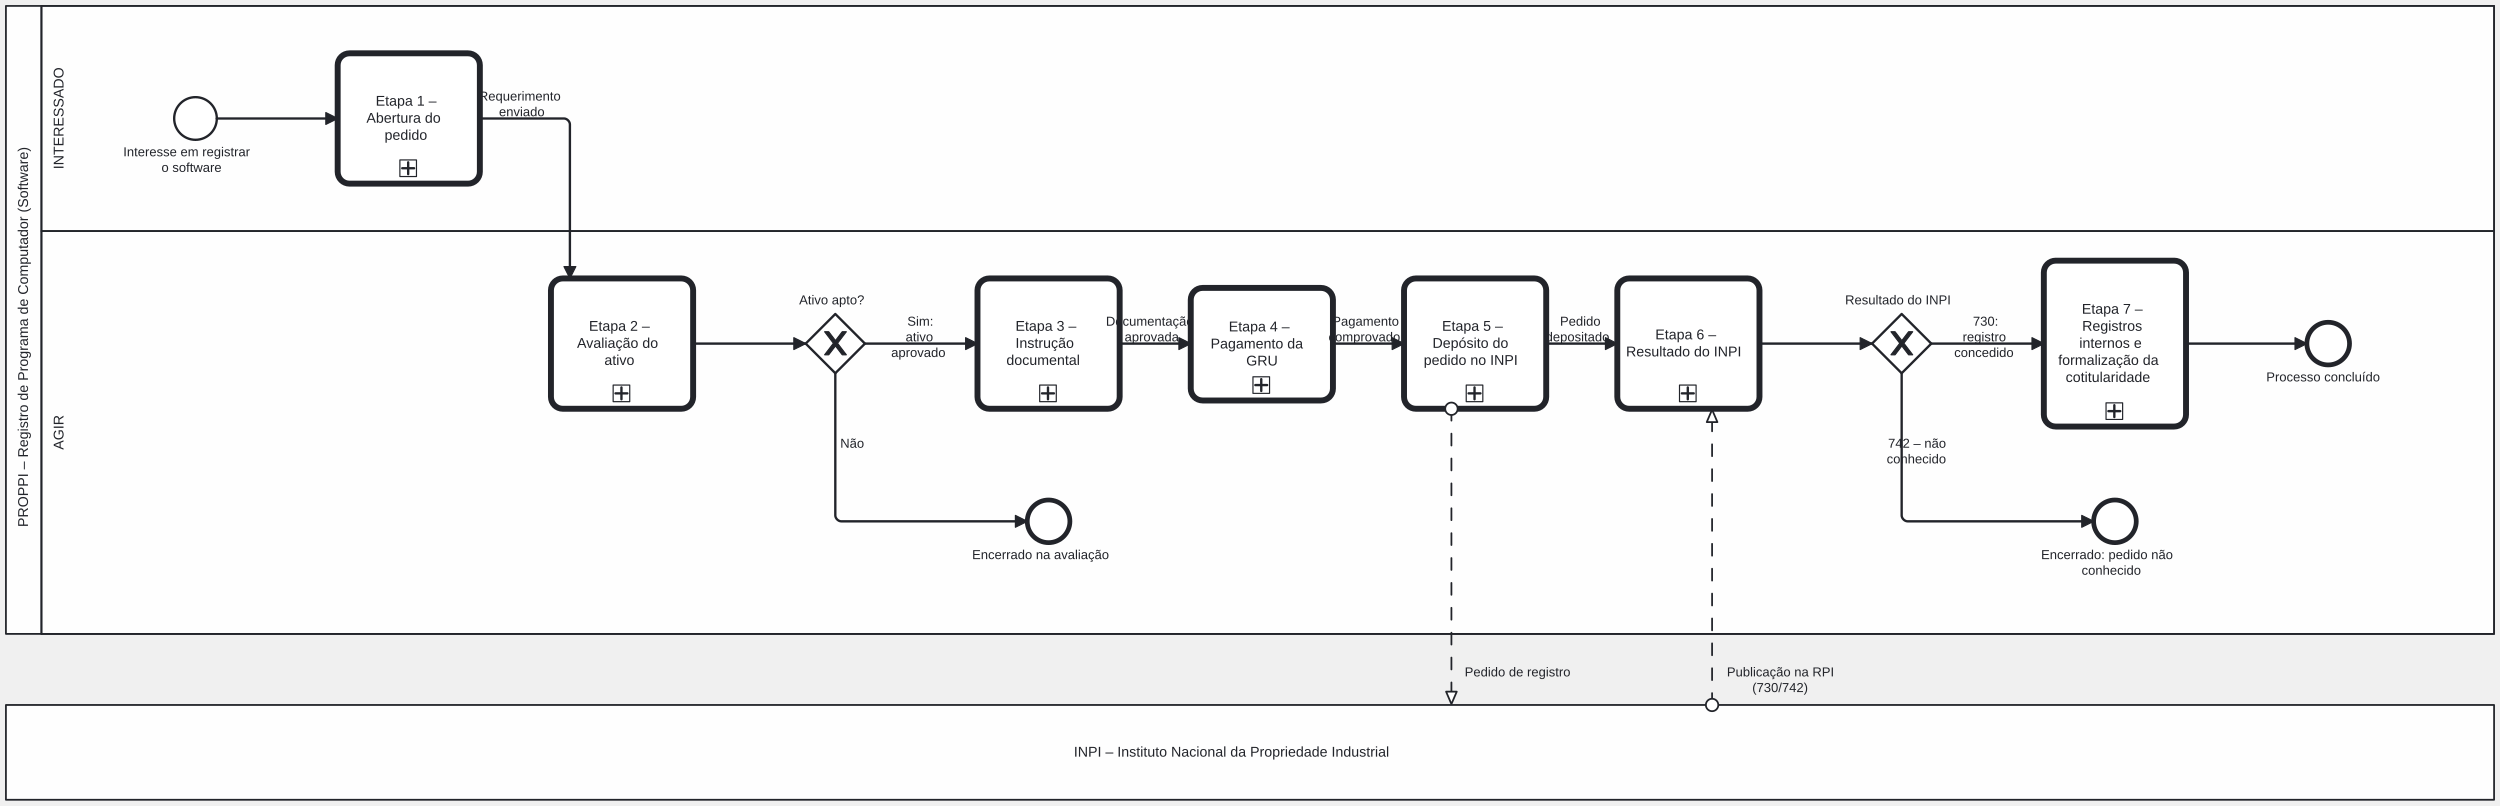
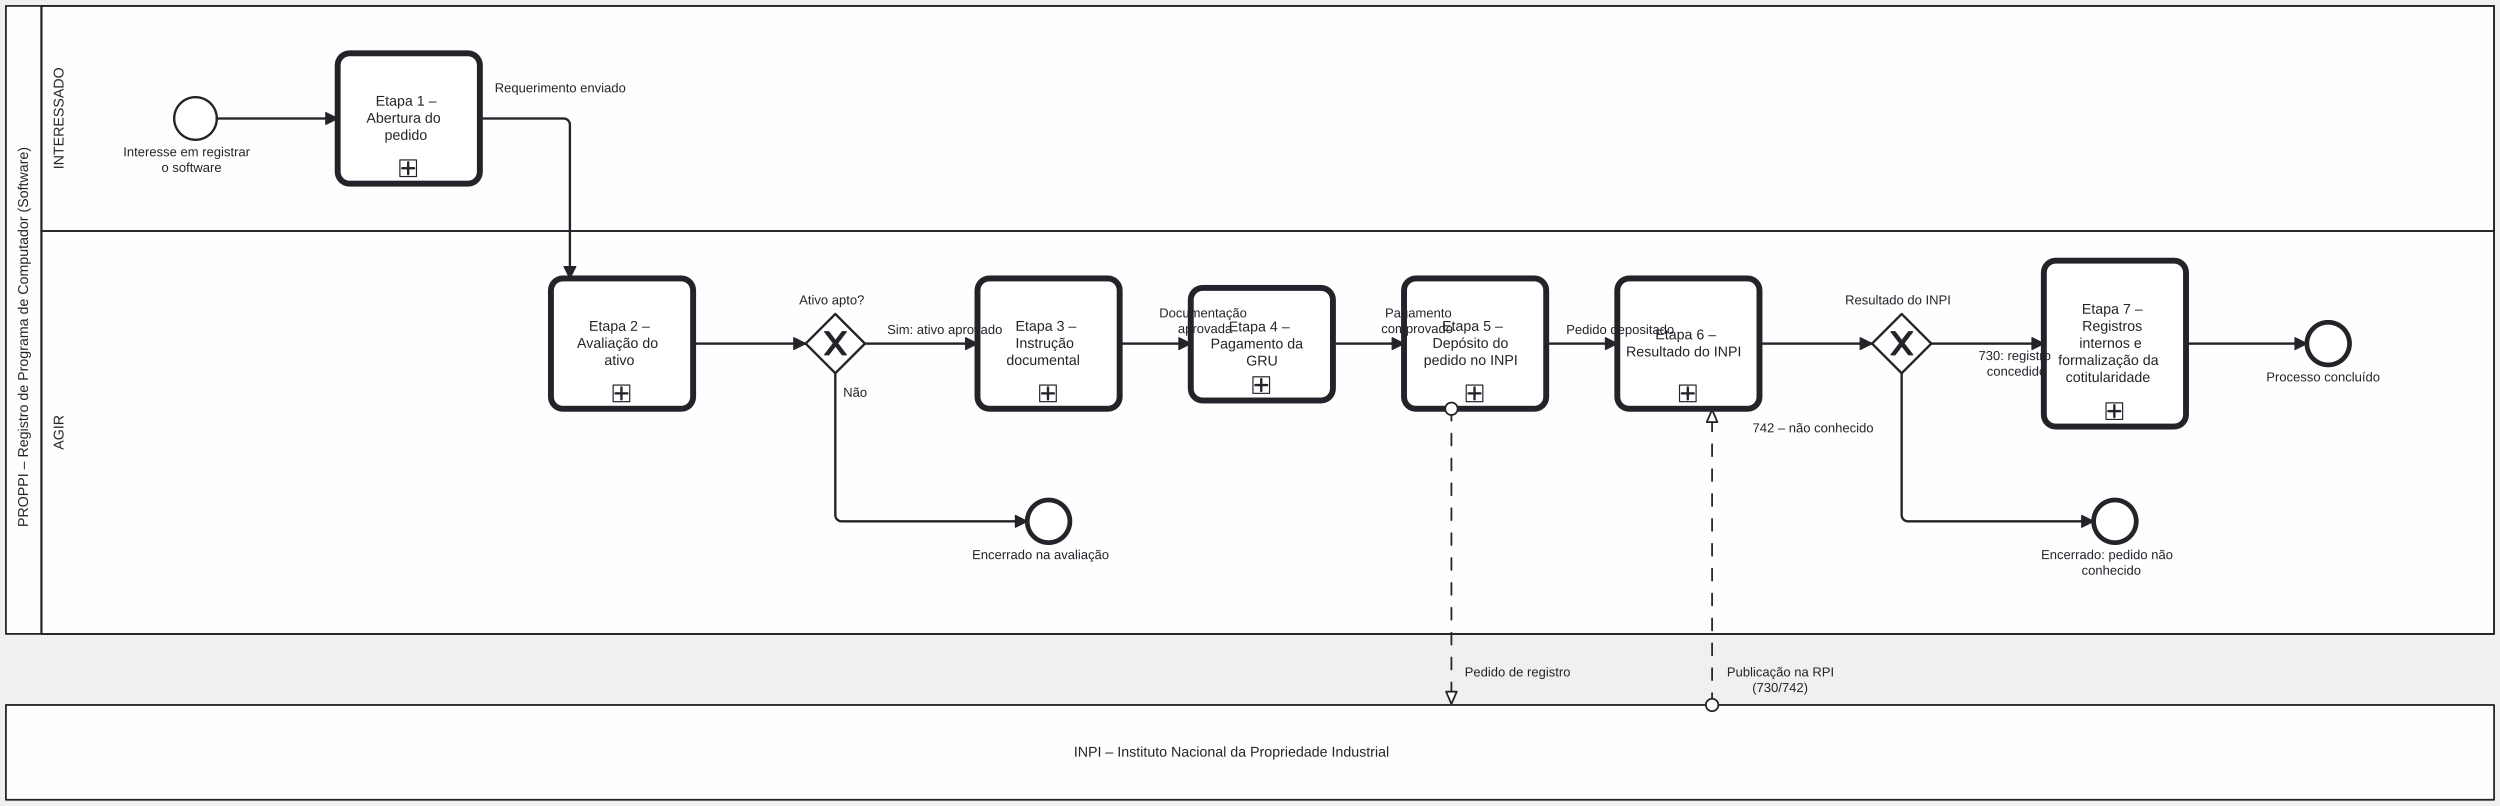
<svg xmlns="http://www.w3.org/2000/svg" width="2110" height="680" viewBox="-5 -5 2110 680" version="1.1">
  <g class="djs-group">
    <g class="djs-element djs-shape" data-element-id="Pool_PROPPI" transform="matrix(1 0 0 1 0 0)" style="display: block;">
      <g class="djs-visual">
        <rect x="0" y="0" width="2100" height="530" rx="0" ry="0" style="stroke-linecap: round; stroke-linejoin: round; stroke: rgb(34, 36, 42); stroke-width: 1.5px; fill: white; fill-opacity: 0.95;" />
        <path style="fill: none; stroke-linecap: round; stroke-linejoin: round; stroke: rgb(34, 36, 42); stroke-width: 1.5px;" d="M30,0L30,530" />
        <text lineHeight="1.2" class="djs-label" transform="matrix(-1.83697e-16 -1 1 -1.83697e-16 0 530)" style="font-family: Arial, sans-serif; font-size: 12px; font-weight: normal; fill: rgb(34, 36, 42);">
          <tspan x="90.168" y="18.6">PROPPI – Registro de Programa de Computador (Software)</tspan>
        </text>
      </g>
      <rect class="djs-hit djs-hit-all" x="0" y="0" width="2100" height="530" style="fill: none; stroke-opacity: 0; stroke: white; stroke-width: 15px;" />
    </g>
    <g class="djs-children">
      <g class="djs-group">
        <g class="djs-element djs-shape" data-element-id="L_AGIR" transform="matrix(1 0 0 1 30 190)" style="display: block;">
          <g class="djs-visual">
            <rect x="0" y="0" width="2070" height="340" rx="0" ry="0" style="stroke-linecap: round; stroke-linejoin: round; stroke: rgb(34, 36, 42); stroke-width: 1.5px; fill: white; fill-opacity: 0.25;" />
            <text lineHeight="1.2" class="djs-label" transform="matrix(-1.83697e-16 -1 1 -1.83697e-16 0 340)" style="font-family: Arial, sans-serif; font-size: 12px; font-weight: normal; fill: rgb(34, 36, 42);">
              <tspan x="155.413" y="18.6">AGIR</tspan>
            </text>
          </g>
          <rect class="djs-hit djs-hit-all" x="0" y="0" width="2070" height="340" style="fill: none; stroke-opacity: 0; stroke: white; stroke-width: 15px;" />
        </g>
      </g>
      <g class="djs-group">
        <g class="djs-element djs-shape" data-element-id="L_INT" transform="matrix(1 0 0 1 30 0)" style="display: block;">
          <g class="djs-visual">
            <rect x="0" y="0" width="2070" height="190" rx="0" ry="0" style="stroke-linecap: round; stroke-linejoin: round; stroke: rgb(34, 36, 42); stroke-width: 1.5px; fill: white; fill-opacity: 0.25;" />
            <text lineHeight="1.2" class="djs-label" transform="matrix(-1.83697e-16 -1 1 -1.83697e-16 0 190)" style="font-family: Arial, sans-serif; font-size: 12px; font-weight: normal; fill: rgb(34, 36, 42);">
              <tspan x="52.15" y="18.6">INTERESSADO</tspan>
            </text>
          </g>
          <rect class="djs-hit djs-hit-all" x="0" y="0" width="2070" height="190" style="fill: none; stroke-opacity: 0; stroke: white; stroke-width: 15px;" />
        </g>
      </g>
      <g class="djs-group">
        <g class="djs-element djs-shape" data-element-id="m_ini" transform="matrix(1 0 0 1 142 77)" style="display: block;">
          <g class="djs-visual">
            <circle cx="18" cy="18" r="18" style="stroke-linecap: round; stroke-linejoin: round; stroke: rgb(34, 36, 42); stroke-width: 2px; fill: white; fill-opacity: 0.95;" />
          </g>
          <rect class="djs-hit djs-hit-all" x="0" y="0" width="36" height="36" style="fill: none; stroke-opacity: 0; stroke: white; stroke-width: 15px;" />
        </g>
      </g>
      <g class="djs-group">
        <g class="djs-element djs-shape" data-element-id="m_ini_label" transform="matrix(1 0 0 1 95 117)" style="display: block;">
          <g class="djs-visual">
            <text lineHeight="1.2" class="djs-label" style="font-family: Arial, sans-serif; font-size: 11px; font-weight: normal; fill: rgb(34, 36, 42);">
              <tspan x="4.017" y="9.9">Interesse em registrar </tspan>
              <tspan x="36.267" y="23.1">o software</tspan>
            </text>
          </g>
          <rect class="djs-hit djs-hit-all" x="0" y="0" width="130" height="27" style="fill: none; stroke-opacity: 0; stroke: white; stroke-width: 15px;" />
        </g>
      </g>
      <g class="djs-group">
        <g class="djs-element djs-shape" data-element-id="m_e1" transform="matrix(1 0 0 1 280 40)" style="display: block;">
          <g class="djs-visual">
            <rect x="0" y="0" width="120" height="110" rx="10" ry="10" style="stroke-linecap: round; stroke-linejoin: round; stroke: rgb(34, 36, 42); stroke-width: 5px; fill: white; fill-opacity: 0.95;" />
            <text lineHeight="1.2" class="djs-label" style="font-family: Arial, sans-serif; font-size: 12px; font-weight: normal; fill: rgb(34, 36, 42);">
              <tspan x="32.062" y="44.2">Etapa 1 – </tspan>
              <tspan x="24.243" y="58.6">Abertura do </tspan>
              <tspan x="39.545" y="73">pedido</tspan>
            </text>
            <rect x="0" y="0" width="14" height="14" rx="0" ry="0" transform="matrix(1 0 0 1 52.5 90)" style="stroke-linecap: round; stroke-linejoin: round; stroke: rgb(34, 36, 42); stroke-width: 1px; fill: white;" />
            <path data-marker="sub-process" d="m52.5,90 m 7,2 l 0,10 m -5,-5 l 10,0" style="fill: white; stroke-linecap: round; stroke-linejoin: round; stroke: rgb(34, 36, 42); stroke-width: 2px;" />
          </g>
          <rect class="djs-hit djs-hit-all" x="0" y="0" width="120" height="110" style="fill: none; stroke-opacity: 0; stroke: white; stroke-width: 15px;" />
        </g>
      </g>
      <g class="djs-group">
        <g class="djs-element djs-shape" data-element-id="m_e2" transform="matrix(1 0 0 1 460 230)" style="display: block;">
          <g class="djs-visual">
            <rect x="0" y="0" width="120" height="110" rx="10" ry="10" style="stroke-linecap: round; stroke-linejoin: round; stroke: rgb(34, 36, 42); stroke-width: 5px; fill: white; fill-opacity: 0.95;" />
            <text lineHeight="1.2" class="djs-label" style="font-family: Arial, sans-serif; font-size: 12px; font-weight: normal; fill: rgb(34, 36, 42);">
              <tspan x="32.062" y="44.2">Etapa 2 – </tspan>
              <tspan x="21.976" y="58.6">Avaliação do </tspan>
              <tspan x="45.082" y="73">ativo</tspan>
            </text>
            <rect x="0" y="0" width="14" height="14" rx="0" ry="0" transform="matrix(1 0 0 1 52.5 90)" style="stroke-linecap: round; stroke-linejoin: round; stroke: rgb(34, 36, 42); stroke-width: 1px; fill: white;" />
            <path data-marker="sub-process" d="m52.5,90 m 7,2 l 0,10 m -5,-5 l 10,0" style="fill: white; stroke-linecap: round; stroke-linejoin: round; stroke: rgb(34, 36, 42); stroke-width: 2px;" />
          </g>
          <rect class="djs-hit djs-hit-all" x="0" y="0" width="120" height="110" style="fill: none; stroke-opacity: 0; stroke: white; stroke-width: 15px;" />
        </g>
      </g>
      <g class="djs-group">
        <g class="djs-element djs-shape" data-element-id="m_e3" transform="matrix(1 0 0 1 820 230)" style="display: block;">
          <g class="djs-visual">
            <rect x="0" y="0" width="120" height="110" rx="10" ry="10" style="stroke-linecap: round; stroke-linejoin: round; stroke: rgb(34, 36, 42); stroke-width: 5px; fill: white; fill-opacity: 0.95;" />
            <text lineHeight="1.2" class="djs-label" style="font-family: Arial, sans-serif; font-size: 12px; font-weight: normal; fill: rgb(34, 36, 42);">
              <tspan x="32.062" y="44.2">Etapa 3 – </tspan>
              <tspan x="32.033" y="58.6">Instrução </tspan>
              <tspan x="24.384" y="73">documental</tspan>
            </text>
            <rect x="0" y="0" width="14" height="14" rx="0" ry="0" transform="matrix(1 0 0 1 52.5 90)" style="stroke-linecap: round; stroke-linejoin: round; stroke: rgb(34, 36, 42); stroke-width: 1px; fill: white;" />
            <path data-marker="sub-process" d="m52.5,90 m 7,2 l 0,10 m -5,-5 l 10,0" style="fill: white; stroke-linecap: round; stroke-linejoin: round; stroke: rgb(34, 36, 42); stroke-width: 2px;" />
          </g>
          <rect class="djs-hit djs-hit-all" x="0" y="0" width="120" height="110" style="fill: none; stroke-opacity: 0; stroke: white; stroke-width: 15px;" />
        </g>
      </g>
      <g class="djs-group">
        <g class="djs-element djs-shape" data-element-id="m_e4" transform="matrix(1 0 0 1 1000 238)" style="display: block;">
          <g class="djs-visual">
            <rect x="0" y="0" width="120" height="95" rx="10" ry="10" style="stroke-linecap: round; stroke-linejoin: round; stroke: rgb(34, 36, 42); stroke-width: 5px; fill: white; fill-opacity: 0.95;" />
            <text lineHeight="1.2" class="djs-label" style="font-family: Arial, sans-serif; font-size: 12px; font-weight: normal; fill: rgb(34, 36, 42);">
              <tspan x="32.062" y="36.7">Etapa 4 – </tspan>
              <tspan x="16.734" y="51.1">Pagamento da </tspan>
              <tspan x="46.79" y="65.5">GRU</tspan>
            </text>
            <rect x="0" y="0" width="14" height="14" rx="0" ry="0" transform="matrix(1 0 0 1 52.5 75)" style="stroke-linecap: round; stroke-linejoin: round; stroke: rgb(34, 36, 42); stroke-width: 1px; fill: white;" />
            <path data-marker="sub-process" d="m52.5,75 m 7,2 l 0,10 m -5,-5 l 10,0" style="fill: white; stroke-linecap: round; stroke-linejoin: round; stroke: rgb(34, 36, 42); stroke-width: 2px;" />
          </g>
          <rect class="djs-hit djs-hit-all" x="0" y="0" width="120" height="95" style="fill: none; stroke-opacity: 0; stroke: white; stroke-width: 15px;" />
        </g>
      </g>
      <g class="djs-group">
        <g class="djs-element djs-shape" data-element-id="m_e5" transform="matrix(1 0 0 1 1180 230)" style="display: block;">
          <g class="djs-visual">
            <rect x="0" y="0" width="120" height="110" rx="10" ry="10" style="stroke-linecap: round; stroke-linejoin: round; stroke: rgb(34, 36, 42); stroke-width: 5px; fill: white; fill-opacity: 0.95;" />
            <text lineHeight="1.2" class="djs-label" style="font-family: Arial, sans-serif; font-size: 12px; font-weight: normal; fill: rgb(34, 36, 42);">
              <tspan x="32.062" y="44.2">Etapa 5 – </tspan>
              <tspan x="24.006" y="58.6">Depósito do </tspan>
              <tspan x="16.611" y="73">pedido no INPI</tspan>
            </text>
            <rect x="0" y="0" width="14" height="14" rx="0" ry="0" transform="matrix(1 0 0 1 52.5 90)" style="stroke-linecap: round; stroke-linejoin: round; stroke: rgb(34, 36, 42); stroke-width: 1px; fill: white;" />
            <path data-marker="sub-process" d="m52.5,90 m 7,2 l 0,10 m -5,-5 l 10,0" style="fill: white; stroke-linecap: round; stroke-linejoin: round; stroke: rgb(34, 36, 42); stroke-width: 2px;" />
          </g>
          <rect class="djs-hit djs-hit-all" x="0" y="0" width="120" height="110" style="fill: none; stroke-opacity: 0; stroke: white; stroke-width: 15px;" />
        </g>
      </g>
      <g class="djs-group">
        <g class="djs-element djs-shape" data-element-id="m_e6" transform="matrix(1 0 0 1 1360 230)" style="display: block;">
          <g class="djs-visual">
            <rect x="0" y="0" width="120" height="110" rx="10" ry="10" style="stroke-linecap: round; stroke-linejoin: round; stroke: rgb(34, 36, 42); stroke-width: 5px; fill: white; fill-opacity: 0.95;" />
            <text lineHeight="1.2" class="djs-label" style="font-family: Arial, sans-serif; font-size: 12px; font-weight: normal; fill: rgb(34, 36, 42);">
              <tspan x="32.062" y="51.4">Etapa 6 – </tspan>
              <tspan x="7.365" y="65.8">Resultado do INPI</tspan>
            </text>
            <rect x="0" y="0" width="14" height="14" rx="0" ry="0" transform="matrix(1 0 0 1 52.5 90)" style="stroke-linecap: round; stroke-linejoin: round; stroke: rgb(34, 36, 42); stroke-width: 1px; fill: white;" />
            <path data-marker="sub-process" d="m52.5,90 m 7,2 l 0,10 m -5,-5 l 10,0" style="fill: white; stroke-linecap: round; stroke-linejoin: round; stroke: rgb(34, 36, 42); stroke-width: 2px;" />
          </g>
          <rect class="djs-hit djs-hit-all" x="0" y="0" width="120" height="110" style="fill: none; stroke-opacity: 0; stroke: white; stroke-width: 15px;" />
        </g>
      </g>
      <g class="djs-group">
        <g class="djs-element djs-shape" data-element-id="m_e7" transform="matrix(1 0 0 1 1720 215)" style="display: block;">
          <g class="djs-visual">
            <rect x="0" y="0" width="120" height="140" rx="10" ry="10" style="stroke-linecap: round; stroke-linejoin: round; stroke: rgb(34, 36, 42); stroke-width: 5px; fill: white; fill-opacity: 0.95;" />
            <text lineHeight="1.2" class="djs-label" style="font-family: Arial, sans-serif; font-size: 12px; font-weight: normal; fill: rgb(34, 36, 42);">
              <tspan x="32.062" y="44.8">Etapa 7 – </tspan>
              <tspan x="32.323" y="59.2">Registros </tspan>
              <tspan x="29.927" y="73.6">internos e </tspan>
              <tspan x="12.135" y="88">formalização da </tspan>
              <tspan x="18.393" y="102.4">cotitularidade</tspan>
            </text>
            <rect x="0" y="0" width="14" height="14" rx="0" ry="0" transform="matrix(1 0 0 1 52.5 120)" style="stroke-linecap: round; stroke-linejoin: round; stroke: rgb(34, 36, 42); stroke-width: 1px; fill: white;" />
            <path data-marker="sub-process" d="m52.5,120 m 7,2 l 0,10 m -5,-5 l 10,0" style="fill: white; stroke-linecap: round; stroke-linejoin: round; stroke: rgb(34, 36, 42); stroke-width: 2px;" />
          </g>
          <rect class="djs-hit djs-hit-all" x="0" y="0" width="120" height="140" style="fill: none; stroke-opacity: 0; stroke: white; stroke-width: 15px;" />
        </g>
      </g>
      <g class="djs-group">
        <g class="djs-element djs-shape" data-element-id="m_gw_apto" transform="matrix(1 0 0 1 675 260)" style="display: block;">
          <g class="djs-visual">
            <polygon points="25,0 50,25 25,50 0,25" style="stroke-linecap: round; stroke-linejoin: round; stroke: rgb(34, 36, 42); stroke-width: 2px; fill: white; fill-opacity: 0.95;" />
            <path d="m 16,15 7.429,9.714 -7.429,9.714 3.429,0 5.714,-7.464 5.714,7.464 3.429,0 -7.429,-9.714 7.429,-9.714 -3.429,0 -5.714,7.464 -5.714,-7.464 -3.429,0 z" style="fill: rgb(34, 36, 42); stroke-linecap: round; stroke-linejoin: round; stroke: rgb(34, 36, 42); stroke-width: 1px;" />
          </g>
          <rect class="djs-hit djs-hit-all" x="0" y="0" width="50" height="50" style="fill: none; stroke-opacity: 0; stroke: white; stroke-width: 15px;" />
        </g>
      </g>
      <g class="djs-group">
        <g class="djs-element djs-shape" data-element-id="m_gw_apto_label" transform="matrix(1 0 0 1 657 242)" style="display: block;">
          <g class="djs-visual">
            <text lineHeight="1.2" class="djs-label" style="font-family: Arial, sans-serif; font-size: 11px; font-weight: normal; fill: rgb(34, 36, 42);">
              <tspan x="12.479" y="9.9">Ativo apto?</tspan>
            </text>
          </g>
          <rect class="djs-hit djs-hit-all" x="0" y="0" width="87" height="14" style="fill: none; stroke-opacity: 0; stroke: white; stroke-width: 15px;" />
        </g>
      </g>
      <g class="djs-group">
        <g class="djs-element djs-shape" data-element-id="m_fim_aval" transform="matrix(1 0 0 1 862 417)" style="display: block;">
          <g class="djs-visual">
            <circle cx="18" cy="18" r="18" style="stroke-linecap: round; stroke-linejoin: round; stroke: rgb(34, 36, 42); stroke-width: 4px; fill: white; fill-opacity: 0.95;" />
          </g>
          <rect class="djs-hit djs-hit-all" x="0" y="0" width="36" height="36" style="fill: none; stroke-opacity: 0; stroke: white; stroke-width: 15px;" />
        </g>
      </g>
      <g class="djs-group">
        <g class="djs-element djs-shape" data-element-id="m_fim_aval_label" transform="matrix(1 0 0 1 815 457)" style="display: block;">
          <g class="djs-visual">
            <text lineHeight="1.2" class="djs-label" style="font-family: Arial, sans-serif; font-size: 11px; font-weight: normal; fill: rgb(34, 36, 42);">
              <tspan x="0.445" y="9.9">Encerrado na avaliação</tspan>
            </text>
          </g>
          <rect class="djs-hit djs-hit-all" x="0" y="0" width="130" height="14" style="fill: none; stroke-opacity: 0; stroke: white; stroke-width: 15px;" />
        </g>
      </g>
      <g class="djs-group">
        <g class="djs-element djs-shape" data-element-id="m_gw_inpi" transform="matrix(1 0 0 1 1575 260)" style="display: block;">
          <g class="djs-visual">
            <polygon points="25,0 50,25 25,50 0,25" style="stroke-linecap: round; stroke-linejoin: round; stroke: rgb(34, 36, 42); stroke-width: 2px; fill: white; fill-opacity: 0.95;" />
            <path d="m 16,15 7.429,9.714 -7.429,9.714 3.429,0 5.714,-7.464 5.714,7.464 3.429,0 -7.429,-9.714 7.429,-9.714 -3.429,0 -5.714,7.464 -5.714,-7.464 -3.429,0 z" style="fill: rgb(34, 36, 42); stroke-linecap: round; stroke-linejoin: round; stroke: rgb(34, 36, 42); stroke-width: 1px;" />
          </g>
          <rect class="djs-hit djs-hit-all" x="0" y="0" width="50" height="50" style="fill: none; stroke-opacity: 0; stroke: white; stroke-width: 15px;" />
        </g>
      </g>
      <g class="djs-group">
        <g class="djs-element djs-shape" data-element-id="m_gw_inpi_label" transform="matrix(1 0 0 1 1536 242)" style="display: block;">
          <g class="djs-visual">
            <text lineHeight="1.2" class="djs-label" style="font-family: Arial, sans-serif; font-size: 11px; font-weight: normal; fill: rgb(34, 36, 42);">
              <tspan x="16.251" y="9.9">Resultado do INPI</tspan>
            </text>
          </g>
          <rect class="djs-hit djs-hit-all" x="0" y="0" width="129" height="14" style="fill: none; stroke-opacity: 0; stroke: white; stroke-width: 15px;" />
        </g>
      </g>
      <g class="djs-group">
        <g class="djs-element djs-shape" data-element-id="m_fim_742" transform="matrix(1 0 0 1 1762 417)" style="display: block;">
          <g class="djs-visual">
            <circle cx="18" cy="18" r="18" style="stroke-linecap: round; stroke-linejoin: round; stroke: rgb(34, 36, 42); stroke-width: 4px; fill: white; fill-opacity: 0.95;" />
          </g>
          <rect class="djs-hit djs-hit-all" x="0" y="0" width="36" height="36" style="fill: none; stroke-opacity: 0; stroke: white; stroke-width: 15px;" />
        </g>
      </g>
      <g class="djs-group">
        <g class="djs-element djs-shape" data-element-id="m_fim_742_label" transform="matrix(1 0 0 1 1715 457)" style="display: block;">
          <g class="djs-visual">
            <text lineHeight="1.2" class="djs-label" style="font-family: Arial, sans-serif; font-size: 11px; font-weight: normal; fill: rgb(34, 36, 42);">
              <tspan x="2.658" y="9.9">Encerrado: pedido não</tspan>
              <tspan x="36.847" y="23.1">conhecido</tspan>
            </text>
          </g>
          <rect class="djs-hit djs-hit-all" x="0" y="0" width="130" height="27" style="fill: none; stroke-opacity: 0; stroke: white; stroke-width: 15px;" />
        </g>
      </g>
      <g class="djs-group">
        <g class="djs-element djs-shape" data-element-id="m_fim" transform="matrix(1 0 0 1 1942 267)" style="display: block;">
          <g class="djs-visual">
            <circle cx="18" cy="18" r="18" style="stroke-linecap: round; stroke-linejoin: round; stroke: rgb(34, 36, 42); stroke-width: 4px; fill: white; fill-opacity: 0.95;" />
          </g>
          <rect class="djs-hit djs-hit-all" x="0" y="0" width="36" height="36" style="fill: none; stroke-opacity: 0; stroke: white; stroke-width: 15px;" />
        </g>
      </g>
      <g class="djs-group">
        <g class="djs-element djs-shape" data-element-id="m_fim_label" transform="matrix(1 0 0 1 1895 307)" style="display: block;">
          <g class="djs-visual">
            <text lineHeight="1.2" class="djs-label" style="font-family: Arial, sans-serif; font-size: 11px; font-weight: normal; fill: rgb(34, 36, 42);">
              <tspan x="12.726" y="9.9">Processo concluído</tspan>
            </text>
          </g>
          <rect class="djs-hit djs-hit-all" x="0" y="0" width="130" height="14" style="fill: none; stroke-opacity: 0; stroke: white; stroke-width: 15px;" />
        </g>
      </g>
      <g class="djs-group">
        <g class="djs-element djs-connection" data-element-id="Macro_Registro_Software_f1" style="display: block;">
          <g class="djs-visual">
            <defs>
              <marker id="marker-1" viewBox="0 0 20 20" refX="11" refY="10" markerWidth="10" markerHeight="10" orient="auto">
                <path d="M 1 5 L 11 10 L 1 15 Z" style="stroke-linecap: round; stroke-linejoin: round; stroke: rgb(34, 36, 42); stroke-width: 1px; fill: rgb(34, 36, 42);" />
              </marker>
            </defs>
            <path data-corner-radius="5" style="fill: none; stroke-linecap: round; stroke-linejoin: round; stroke: rgb(34, 36, 42); stroke-width: 2px; marker-end: url('#marker-1');" d="M178,95L280,95" />
          </g>
          <path d="M178,95L280,95" class="djs-hit djs-hit-stroke" style="fill: none; stroke-opacity: 0; stroke: white; stroke-width: 15px;" />
        </g>
      </g>
      <g class="djs-group">
        <g class="djs-element djs-connection" data-element-id="Macro_Registro_Software_f2" style="display: block;">
          <g class="djs-visual">
            <defs>
              <marker id="marker-2" viewBox="0 0 20 20" refX="11" refY="10" markerWidth="10" markerHeight="10" orient="auto">
                <path d="M 1 5 L 11 10 L 1 15 Z" style="stroke-linecap: round; stroke-linejoin: round; stroke: rgb(34, 36, 42); stroke-width: 1px; fill: rgb(34, 36, 42);" />
              </marker>
            </defs>
            <path data-corner-radius="5" style="fill: none; stroke-linecap: round; stroke-linejoin: round; stroke: rgb(34, 36, 42); stroke-width: 2px; marker-end: url('#marker-2');" d="M400,95L471,95C473.5,95,476,97.5,476,100L476,230" />
          </g>
          <path d="M400,95L476,95L476,230" class="djs-hit djs-hit-stroke" style="fill: none; stroke-opacity: 0; stroke: white; stroke-width: 15px;" />
        </g>
      </g>
      <g class="djs-group">
-         <g class="djs-element djs-shape" data-element-id="Macro_Registro_Software_f2_label" transform="matrix(1 0 0 1 399 70)" style="display: block;">
-           <g class="djs-visual">
-             <text lineHeight="1.2" class="djs-label" style="font-family: Arial, sans-serif; font-size: 11px; font-weight: normal; fill: rgb(34, 36, 42);">
-               <tspan x="0.143" y="9.9">Requerimento</tspan>
-               <tspan x="17.121" y="23.1">enviado</tspan>
-             </text>
-           </g>
-           <rect class="djs-hit djs-hit-all" x="0" y="0" width="78" height="27" style="fill: none; stroke-opacity: 0; stroke: white; stroke-width: 15px;" />
+         <g class="djs-element djs-shape" data-element-id="Macro_Registro_Software_f2_label" transform="matrix(1 0 0 1 410 63)" style="display: block;">
+           <g class="djs-visual">
+             <text lineHeight="1.2" class="djs-label" style="font-family: Arial, sans-serif; font-size: 11px; font-weight: normal; fill: rgb(34, 36, 42);">
+               <tspan x="2.515" y="9.9">Requerimento enviado</tspan>
+             </text>
+           </g>
+           <rect class="djs-hit djs-hit-all" x="0" y="0" width="130" height="14" style="fill: none; stroke-opacity: 0; stroke: white; stroke-width: 15px;" />
        </g>
      </g>
      <g class="djs-group">
        <g class="djs-element djs-connection" data-element-id="Macro_Registro_Software_f3" style="display: block;">
          <g class="djs-visual">
            <defs>
              <marker id="marker-3" viewBox="0 0 20 20" refX="11" refY="10" markerWidth="10" markerHeight="10" orient="auto">
                <path d="M 1 5 L 11 10 L 1 15 Z" style="stroke-linecap: round; stroke-linejoin: round; stroke: rgb(34, 36, 42); stroke-width: 1px; fill: rgb(34, 36, 42);" />
              </marker>
            </defs>
            <path data-corner-radius="5" style="fill: none; stroke-linecap: round; stroke-linejoin: round; stroke: rgb(34, 36, 42); stroke-width: 2px; marker-end: url('#marker-3');" d="M580,285L675,285" />
          </g>
          <path d="M580,285L675,285" class="djs-hit djs-hit-stroke" style="fill: none; stroke-opacity: 0; stroke: white; stroke-width: 15px;" />
        </g>
      </g>
      <g class="djs-group">
        <g class="djs-element djs-connection" data-element-id="Macro_Registro_Software_f4" style="display: block;">
          <g class="djs-visual">
            <defs>
              <marker id="marker-4" viewBox="0 0 20 20" refX="11" refY="10" markerWidth="10" markerHeight="10" orient="auto">
                <path d="M 1 5 L 11 10 L 1 15 Z" style="stroke-linecap: round; stroke-linejoin: round; stroke: rgb(34, 36, 42); stroke-width: 1px; fill: rgb(34, 36, 42);" />
              </marker>
            </defs>
            <path data-corner-radius="5" style="fill: none; stroke-linecap: round; stroke-linejoin: round; stroke: rgb(34, 36, 42); stroke-width: 2px; marker-end: url('#marker-4');" d="M700,310L700,430C700,432.5,702.5,435,705,435L862,435" />
          </g>
          <path d="M700,310L700,435L862,435" class="djs-hit djs-hit-stroke" style="fill: none; stroke-opacity: 0; stroke: white; stroke-width: 15px;" />
        </g>
      </g>
      <g class="djs-group">
-         <g class="djs-element djs-shape" data-element-id="Macro_Registro_Software_f4_label" transform="matrix(1 0 0 1 704 363)" style="display: block;">
-           <g class="djs-visual">
-             <text lineHeight="1.2" class="djs-label" style="font-family: Arial, sans-serif; font-size: 11px; font-weight: normal; fill: rgb(34, 36, 42);">
-               <tspan x="0.15" y="9.9">Não</tspan>
-             </text>
-           </g>
-           <rect class="djs-hit djs-hit-all" x="0" y="0" width="22" height="14" style="fill: none; stroke-opacity: 0; stroke: white; stroke-width: 15px;" />
+         <g class="djs-element djs-shape" data-element-id="Macro_Registro_Software_f4_label" transform="matrix(1 0 0 1 705 320)" style="display: block;">
+           <g class="djs-visual">
+             <text lineHeight="1.2" class="djs-label" style="font-family: Arial, sans-serif; font-size: 11px; font-weight: normal; fill: rgb(34, 36, 42);">
+               <tspan x="1.65" y="9.9">Não</tspan>
+             </text>
+           </g>
+           <rect class="djs-hit djs-hit-all" x="0" y="0" width="25" height="14" style="fill: none; stroke-opacity: 0; stroke: white; stroke-width: 15px;" />
        </g>
      </g>
      <g class="djs-group">
        <g class="djs-element djs-connection" data-element-id="Macro_Registro_Software_f5" style="display: block;">
          <g class="djs-visual">
            <defs>
              <marker id="marker-5" viewBox="0 0 20 20" refX="11" refY="10" markerWidth="10" markerHeight="10" orient="auto">
                <path d="M 1 5 L 11 10 L 1 15 Z" style="stroke-linecap: round; stroke-linejoin: round; stroke: rgb(34, 36, 42); stroke-width: 1px; fill: rgb(34, 36, 42);" />
              </marker>
            </defs>
            <path data-corner-radius="5" style="fill: none; stroke-linecap: round; stroke-linejoin: round; stroke: rgb(34, 36, 42); stroke-width: 2px; marker-end: url('#marker-5');" d="M725,285L820,285" />
          </g>
          <path d="M725,285L820,285" class="djs-hit djs-hit-stroke" style="fill: none; stroke-opacity: 0; stroke: white; stroke-width: 15px;" />
        </g>
      </g>
      <g class="djs-group">
-         <g class="djs-element djs-shape" data-element-id="Macro_Registro_Software_f5_label" transform="matrix(1 0 0 1 745 260)" style="display: block;">
-           <g class="djs-visual">
-             <text lineHeight="1.2" class="djs-label" style="font-family: Arial, sans-serif; font-size: 11px; font-weight: normal; fill: rgb(34, 36, 42);">
-               <tspan x="15.77" y="9.9">Sim: </tspan>
-               <tspan x="14.325" y="23.1">ativo </tspan>
-               <tspan x="2.152" y="36.3">aprovado</tspan>
-             </text>
-           </g>
-           <rect class="djs-hit djs-hit-all" x="0" y="0" width="56" height="27" style="fill: none; stroke-opacity: 0; stroke: white; stroke-width: 15px;" />
+         <g class="djs-element djs-shape" data-element-id="Macro_Registro_Software_f5_label" transform="matrix(1 0 0 1 735 267)" style="display: block;">
+           <g class="djs-visual">
+             <text lineHeight="1.2" class="djs-label" style="font-family: Arial, sans-serif; font-size: 11px; font-weight: normal; fill: rgb(34, 36, 42);">
+               <tspan x="8.75" y="9.9">Sim: ativo aprovado</tspan>
+             </text>
+           </g>
+           <rect class="djs-hit djs-hit-all" x="0" y="0" width="128" height="14" style="fill: none; stroke-opacity: 0; stroke: white; stroke-width: 15px;" />
        </g>
      </g>
      <g class="djs-group">
        <g class="djs-element djs-connection" data-element-id="Macro_Registro_Software_f6" style="display: block;">
          <g class="djs-visual">
            <defs>
              <marker id="marker-6" viewBox="0 0 20 20" refX="11" refY="10" markerWidth="10" markerHeight="10" orient="auto">
                <path d="M 1 5 L 11 10 L 1 15 Z" style="stroke-linecap: round; stroke-linejoin: round; stroke: rgb(34, 36, 42); stroke-width: 1px; fill: rgb(34, 36, 42);" />
              </marker>
            </defs>
            <path data-corner-radius="5" style="fill: none; stroke-linecap: round; stroke-linejoin: round; stroke: rgb(34, 36, 42); stroke-width: 2px; marker-end: url('#marker-6');" d="M940,285L1000,285" />
          </g>
          <path d="M940,285L1000,285" class="djs-hit djs-hit-stroke" style="fill: none; stroke-opacity: 0; stroke: white; stroke-width: 15px;" />
        </g>
      </g>
      <g class="djs-group">
-         <g class="djs-element djs-shape" data-element-id="Macro_Registro_Software_f6_label" transform="matrix(1 0 0 1 928 260)" style="display: block;">
-           <g class="djs-visual">
-             <text lineHeight="1.2" class="djs-label" style="font-family: Arial, sans-serif; font-size: 11px; font-weight: normal; fill: rgb(34, 36, 42);">
-               <tspan x="0.377" y="9.9">Documentação</tspan>
-               <tspan x="16.146" y="23.1">aprovada</tspan>
-             </text>
-           </g>
-           <rect class="djs-hit djs-hit-all" x="0" y="0" width="84" height="27" style="fill: none; stroke-opacity: 0; stroke: white; stroke-width: 15px;" />
+         <g class="djs-element djs-shape" data-element-id="Macro_Registro_Software_f6_label" transform="matrix(1 0 0 1 950 253)" style="display: block;">
+           <g class="djs-visual">
+             <text lineHeight="1.2" class="djs-label" style="font-family: Arial, sans-serif; font-size: 11px; font-weight: normal; fill: rgb(34, 36, 42);">
+               <tspan x="23.377" y="9.9">Documentação </tspan>
+               <tspan x="39.146" y="23.1">aprovada</tspan>
+             </text>
+           </g>
+           <rect class="djs-hit djs-hit-all" x="0" y="0" width="130" height="27" style="fill: none; stroke-opacity: 0; stroke: white; stroke-width: 15px;" />
        </g>
      </g>
      <g class="djs-group">
        <g class="djs-element djs-connection" data-element-id="Macro_Registro_Software_f7" style="display: block;">
          <g class="djs-visual">
            <defs>
              <marker id="marker-7" viewBox="0 0 20 20" refX="11" refY="10" markerWidth="10" markerHeight="10" orient="auto">
                <path d="M 1 5 L 11 10 L 1 15 Z" style="stroke-linecap: round; stroke-linejoin: round; stroke: rgb(34, 36, 42); stroke-width: 1px; fill: rgb(34, 36, 42);" />
              </marker>
            </defs>
            <path data-corner-radius="5" style="fill: none; stroke-linecap: round; stroke-linejoin: round; stroke: rgb(34, 36, 42); stroke-width: 2px; marker-end: url('#marker-7');" d="M1120,285L1180,285" />
          </g>
          <path d="M1120,285L1180,285" class="djs-hit djs-hit-stroke" style="fill: none; stroke-opacity: 0; stroke: white; stroke-width: 15px;" />
        </g>
      </g>
      <g class="djs-group">
-         <g class="djs-element djs-shape" data-element-id="Macro_Registro_Software_f7_label" transform="matrix(1 0 0 1 1116 260)" style="display: block;">
-           <g class="djs-visual">
-             <text lineHeight="1.2" class="djs-label" style="font-family: Arial, sans-serif; font-size: 11px; font-weight: normal; fill: rgb(34, 36, 42);">
-               <tspan x="3.45" y="9.9">Pagamento </tspan>
-               <tspan x="0.275" y="23.1">comprovado</tspan>
-             </text>
-           </g>
-           <rect class="djs-hit djs-hit-all" x="0" y="0" width="69" height="27" style="fill: none; stroke-opacity: 0; stroke: white; stroke-width: 15px;" />
+         <g class="djs-element djs-shape" data-element-id="Macro_Registro_Software_f7_label" transform="matrix(1 0 0 1 1130 253)" style="display: block;">
+           <g class="djs-visual">
+             <text lineHeight="1.2" class="djs-label" style="font-family: Arial, sans-serif; font-size: 11px; font-weight: normal; fill: rgb(34, 36, 42);">
+               <tspan x="33.95" y="9.9">Pagamento </tspan>
+               <tspan x="30.775" y="23.1">comprovado</tspan>
+             </text>
+           </g>
+           <rect class="djs-hit djs-hit-all" x="0" y="0" width="130" height="27" style="fill: none; stroke-opacity: 0; stroke: white; stroke-width: 15px;" />
        </g>
      </g>
      <g class="djs-group">
        <g class="djs-element djs-connection" data-element-id="Macro_Registro_Software_f8" style="display: block;">
          <g class="djs-visual">
            <defs>
              <marker id="marker-8" viewBox="0 0 20 20" refX="11" refY="10" markerWidth="10" markerHeight="10" orient="auto">
                <path d="M 1 5 L 11 10 L 1 15 Z" style="stroke-linecap: round; stroke-linejoin: round; stroke: rgb(34, 36, 42); stroke-width: 1px; fill: rgb(34, 36, 42);" />
              </marker>
            </defs>
            <path data-corner-radius="5" style="fill: none; stroke-linecap: round; stroke-linejoin: round; stroke: rgb(34, 36, 42); stroke-width: 2px; marker-end: url('#marker-8');" d="M1300,285L1360,285" />
          </g>
          <path d="M1300,285L1360,285" class="djs-hit djs-hit-stroke" style="fill: none; stroke-opacity: 0; stroke: white; stroke-width: 15px;" />
        </g>
      </g>
      <g class="djs-group">
-         <g class="djs-element djs-shape" data-element-id="Macro_Registro_Software_f8_label" transform="matrix(1 0 0 1 1299 260)" style="display: block;">
-           <g class="djs-visual">
-             <text lineHeight="1.2" class="djs-label" style="font-family: Arial, sans-serif; font-size: 11px; font-weight: normal; fill: rgb(34, 36, 42);">
-               <tspan x="12.62" y="9.9">Pedido </tspan>
-               <tspan x="0.492" y="23.1">depositado</tspan>
-             </text>
-           </g>
-           <rect class="djs-hit djs-hit-all" x="0" y="0" width="62" height="27" style="fill: none; stroke-opacity: 0; stroke: white; stroke-width: 15px;" />
+         <g class="djs-element djs-shape" data-element-id="Macro_Registro_Software_f8_label" transform="matrix(1 0 0 1 1310 267)" style="display: block;">
+           <g class="djs-visual">
+             <text lineHeight="1.2" class="djs-label" style="font-family: Arial, sans-serif; font-size: 11px; font-weight: normal; fill: rgb(34, 36, 42);">
+               <tspan x="6.864" y="9.9">Pedido depositado</tspan>
+             </text>
+           </g>
+           <rect class="djs-hit djs-hit-all" x="0" y="0" width="115" height="14" style="fill: none; stroke-opacity: 0; stroke: white; stroke-width: 15px;" />
        </g>
      </g>
      <g class="djs-group">
        <g class="djs-element djs-connection" data-element-id="Macro_Registro_Software_f9" style="display: block;">
          <g class="djs-visual">
            <defs>
              <marker id="marker-9" viewBox="0 0 20 20" refX="11" refY="10" markerWidth="10" markerHeight="10" orient="auto">
                <path d="M 1 5 L 11 10 L 1 15 Z" style="stroke-linecap: round; stroke-linejoin: round; stroke: rgb(34, 36, 42); stroke-width: 1px; fill: rgb(34, 36, 42);" />
              </marker>
            </defs>
            <path data-corner-radius="5" style="fill: none; stroke-linecap: round; stroke-linejoin: round; stroke: rgb(34, 36, 42); stroke-width: 2px; marker-end: url('#marker-9');" d="M1480,285L1575,285" />
          </g>
          <path d="M1480,285L1575,285" class="djs-hit djs-hit-stroke" style="fill: none; stroke-opacity: 0; stroke: white; stroke-width: 15px;" />
        </g>
      </g>
      <g class="djs-group">
        <g class="djs-element djs-connection" data-element-id="Macro_Registro_Software_f10" style="display: block;">
          <g class="djs-visual">
            <defs>
              <marker id="marker-10" viewBox="0 0 20 20" refX="11" refY="10" markerWidth="10" markerHeight="10" orient="auto">
                <path d="M 1 5 L 11 10 L 1 15 Z" style="stroke-linecap: round; stroke-linejoin: round; stroke: rgb(34, 36, 42); stroke-width: 1px; fill: rgb(34, 36, 42);" />
              </marker>
            </defs>
            <path data-corner-radius="5" style="fill: none; stroke-linecap: round; stroke-linejoin: round; stroke: rgb(34, 36, 42); stroke-width: 2px; marker-end: url('#marker-10');" d="M1600,310L1600,430C1600,432.5,1602.5,435,1605,435L1762,435" />
          </g>
          <path d="M1600,310L1600,435L1762,435" class="djs-hit djs-hit-stroke" style="fill: none; stroke-opacity: 0; stroke: white; stroke-width: 15px;" />
        </g>
      </g>
      <g class="djs-group">
-         <g class="djs-element djs-shape" data-element-id="Macro_Registro_Software_f10_label" transform="matrix(1 0 0 1 1587 363)" style="display: block;">
-           <g class="djs-visual">
-             <text lineHeight="1.2" class="djs-label" style="font-family: Arial, sans-serif; font-size: 11px; font-weight: normal; fill: rgb(34, 36, 42);">
-               <tspan x="1.534" y="9.9">742 – não</tspan>
-               <tspan x="0.347" y="23.1">conhecido</tspan>
-             </text>
-           </g>
-           <rect class="djs-hit djs-hit-all" x="0" y="0" width="57" height="27" style="fill: none; stroke-opacity: 0; stroke: white; stroke-width: 15px;" />
+         <g class="djs-element djs-shape" data-element-id="Macro_Registro_Software_f10_label" transform="matrix(1 0 0 1 1467 350)" style="display: block;">
+           <g class="djs-visual">
+             <text lineHeight="1.2" class="djs-label" style="font-family: Arial, sans-serif; font-size: 11px; font-weight: normal; fill: rgb(34, 36, 42);">
+               <tspan x="7.134" y="9.9">742 – não conhecido</tspan>
+             </text>
+           </g>
+           <rect class="djs-hit djs-hit-all" x="0" y="0" width="128" height="14" style="fill: none; stroke-opacity: 0; stroke: white; stroke-width: 15px;" />
        </g>
      </g>
      <g class="djs-group">
        <g class="djs-element djs-connection" data-element-id="Macro_Registro_Software_f11" style="display: block;">
          <g class="djs-visual">
            <defs>
              <marker id="marker-11" viewBox="0 0 20 20" refX="11" refY="10" markerWidth="10" markerHeight="10" orient="auto">
                <path d="M 1 5 L 11 10 L 1 15 Z" style="stroke-linecap: round; stroke-linejoin: round; stroke: rgb(34, 36, 42); stroke-width: 1px; fill: rgb(34, 36, 42);" />
              </marker>
            </defs>
            <path data-corner-radius="5" style="fill: none; stroke-linecap: round; stroke-linejoin: round; stroke: rgb(34, 36, 42); stroke-width: 2px; marker-end: url('#marker-11');" d="M1625,285L1720,285" />
          </g>
          <path d="M1625,285L1720,285" class="djs-hit djs-hit-stroke" style="fill: none; stroke-opacity: 0; stroke: white; stroke-width: 15px;" />
        </g>
      </g>
      <g class="djs-group">
-         <g class="djs-element djs-shape" data-element-id="Macro_Registro_Software_f11_label" transform="matrix(1 0 0 1 1637 260)" style="display: block;">
-           <g class="djs-visual">
-             <text lineHeight="1.2" class="djs-label" style="font-family: Arial, sans-serif; font-size: 11px; font-weight: normal; fill: rgb(34, 36, 42);">
-               <tspan x="23.149" y="9.9">730: </tspan>
-               <tspan x="14.429" y="23.1">registro </tspan>
-               <tspan x="7.342" y="36.3">concedido</tspan>
-             </text>
-           </g>
-           <rect class="djs-hit djs-hit-all" x="0" y="0" width="71" height="27" style="fill: none; stroke-opacity: 0; stroke: white; stroke-width: 15px;" />
+         <g class="djs-element djs-shape" data-element-id="Macro_Registro_Software_f11_label" transform="matrix(1 0 0 1 1635 289)" style="display: block;">
+           <g class="djs-visual">
+             <text lineHeight="1.2" class="djs-label" style="font-family: Arial, sans-serif; font-size: 11px; font-weight: normal; fill: rgb(34, 36, 42);">
+               <tspan x="29.83" y="9.9">730: registro </tspan>
+               <tspan x="36.842" y="23.1">concedido</tspan>
+             </text>
+           </g>
+           <rect class="djs-hit djs-hit-all" x="0" y="0" width="130" height="27" style="fill: none; stroke-opacity: 0; stroke: white; stroke-width: 15px;" />
        </g>
      </g>
      <g class="djs-group">
        <g class="djs-element djs-connection" data-element-id="Macro_Registro_Software_f12" style="display: block;">
          <g class="djs-visual">
            <defs>
              <marker id="marker-12" viewBox="0 0 20 20" refX="11" refY="10" markerWidth="10" markerHeight="10" orient="auto">
                <path d="M 1 5 L 11 10 L 1 15 Z" style="stroke-linecap: round; stroke-linejoin: round; stroke: rgb(34, 36, 42); stroke-width: 1px; fill: rgb(34, 36, 42);" />
              </marker>
            </defs>
            <path data-corner-radius="5" style="fill: none; stroke-linecap: round; stroke-linejoin: round; stroke: rgb(34, 36, 42); stroke-width: 2px; marker-end: url('#marker-12');" d="M1840,285L1942,285" />
          </g>
          <path d="M1840,285L1942,285" class="djs-hit djs-hit-stroke" style="fill: none; stroke-opacity: 0; stroke: white; stroke-width: 15px;" />
        </g>
      </g>
    </g>
  </g>
  <g class="djs-group">
    <g class="djs-element djs-shape" data-element-id="Pool_INPI" transform="matrix(1 0 0 1 0 590)" style="display: block;">
      <g class="djs-visual">
        <rect x="0" y="0" width="2100" height="80" rx="0" ry="0" style="stroke-linecap: round; stroke-linejoin: round; stroke: rgb(34, 36, 42); stroke-width: 1.5px; fill: white; fill-opacity: 0.95;" />
        <text lineHeight="1.2" class="djs-label" style="font-family: Arial, sans-serif; font-size: 12px; font-weight: normal; fill: rgb(34, 36, 42);">
          <tspan x="901.304" y="43.6">INPI – Instituto Nacional da Propriedade Industrial</tspan>
        </text>
      </g>
      <rect class="djs-hit djs-hit-all" x="0" y="0" width="2100" height="80" style="fill: none; stroke-opacity: 0; stroke: white; stroke-width: 15px;" />
    </g>
  </g>
  <g class="djs-group">
    <g class="djs-element djs-connection" data-element-id="Msg_1" style="display: block;">
      <g class="djs-visual">
        <defs>
          <marker id="marker-13" viewBox="0 0 20 20" refX="8.5" refY="5" markerWidth="20" markerHeight="20" orient="auto">
            <path d="m 1 5 l 0 -3 l 7 3 l -7 3 z" style="stroke-linecap: round; stroke-linejoin: round; stroke: rgb(34, 36, 42); stroke-width: 1px; fill: white; stroke-dasharray: 10000, 1;" />
          </marker>
          <marker id="marker-14" viewBox="0 0 20 20" refX="6" refY="6" markerWidth="20" markerHeight="20" orient="auto">
            <circle cx="6" cy="6" r="3.5" style="stroke-linecap: round; stroke-linejoin: round; stroke: rgb(34, 36, 42); stroke-width: 1px; fill: white; stroke-dasharray: 10000, 1;" />
          </marker>
        </defs>
        <path data-corner-radius="5" style="fill: none; stroke-linecap: round; stroke-linejoin: round; stroke: rgb(34, 36, 42); stroke-width: 1.5px; marker-end: url('#marker-13'); marker-start: url('#marker-14'); stroke-dasharray: 10, 11;" d="M1220,340L1220,590" />
      </g>
      <path d="M1220,340L1220,590" class="djs-hit djs-hit-stroke" style="fill: none; stroke-opacity: 0; stroke: white; stroke-width: 15px;" />
    </g>
  </g>
  <g class="djs-group">
    <g class="djs-element djs-shape" data-element-id="Msg_1_label" transform="matrix(1 0 0 1 1226 556)" style="display: block;">
      <g class="djs-visual">
        <text lineHeight="1.2" class="djs-label" style="font-family: Arial, sans-serif; font-size: 11px; font-weight: normal; fill: rgb(34, 36, 42);">
          <tspan x="5.178" y="9.9">Pedido de registro</tspan>
        </text>
      </g>
      <rect class="djs-hit djs-hit-all" x="0" y="0" width="110" height="14" style="fill: none; stroke-opacity: 0; stroke: white; stroke-width: 15px;" />
    </g>
  </g>
  <g class="djs-group">
    <g class="djs-element djs-connection" data-element-id="Msg_2" style="display: block;">
      <g class="djs-visual">
        <defs>
          <marker id="marker-15" viewBox="0 0 20 20" refX="8.5" refY="5" markerWidth="20" markerHeight="20" orient="auto">
            <path d="m 1 5 l 0 -3 l 7 3 l -7 3 z" style="stroke-linecap: round; stroke-linejoin: round; stroke: rgb(34, 36, 42); stroke-width: 1px; fill: white; stroke-dasharray: 10000, 1;" />
          </marker>
          <marker id="marker-16" viewBox="0 0 20 20" refX="6" refY="6" markerWidth="20" markerHeight="20" orient="auto">
            <circle cx="6" cy="6" r="3.5" style="stroke-linecap: round; stroke-linejoin: round; stroke: rgb(34, 36, 42); stroke-width: 1px; fill: white; stroke-dasharray: 10000, 1;" />
          </marker>
        </defs>
        <path data-corner-radius="5" style="fill: none; stroke-linecap: round; stroke-linejoin: round; stroke: rgb(34, 36, 42); stroke-width: 1.5px; marker-end: url('#marker-15'); marker-start: url('#marker-16'); stroke-dasharray: 10, 11;" d="M1440,590L1440,340" />
      </g>
      <path d="M1440,590L1440,340" class="djs-hit djs-hit-stroke" style="fill: none; stroke-opacity: 0; stroke: white; stroke-width: 15px;" />
    </g>
  </g>
  <g class="djs-group">
    <g class="djs-element djs-shape" data-element-id="Msg_2_label" transform="matrix(1 0 0 1 1446 556)" style="display: block;">
      <g class="djs-visual">
        <text lineHeight="1.2" class="djs-label" style="font-family: Arial, sans-serif; font-size: 11px; font-weight: normal; fill: rgb(34, 36, 42);">
          <tspan x="6.48" y="9.9">Publicação na RPI </tspan>
          <tspan x="27.86" y="23.1">(730/742)</tspan>
        </text>
      </g>
      <rect class="djs-hit djs-hit-all" x="0" y="0" width="110" height="27" style="fill: none; stroke-opacity: 0; stroke: white; stroke-width: 15px;" />
    </g>
  </g>
</svg>
